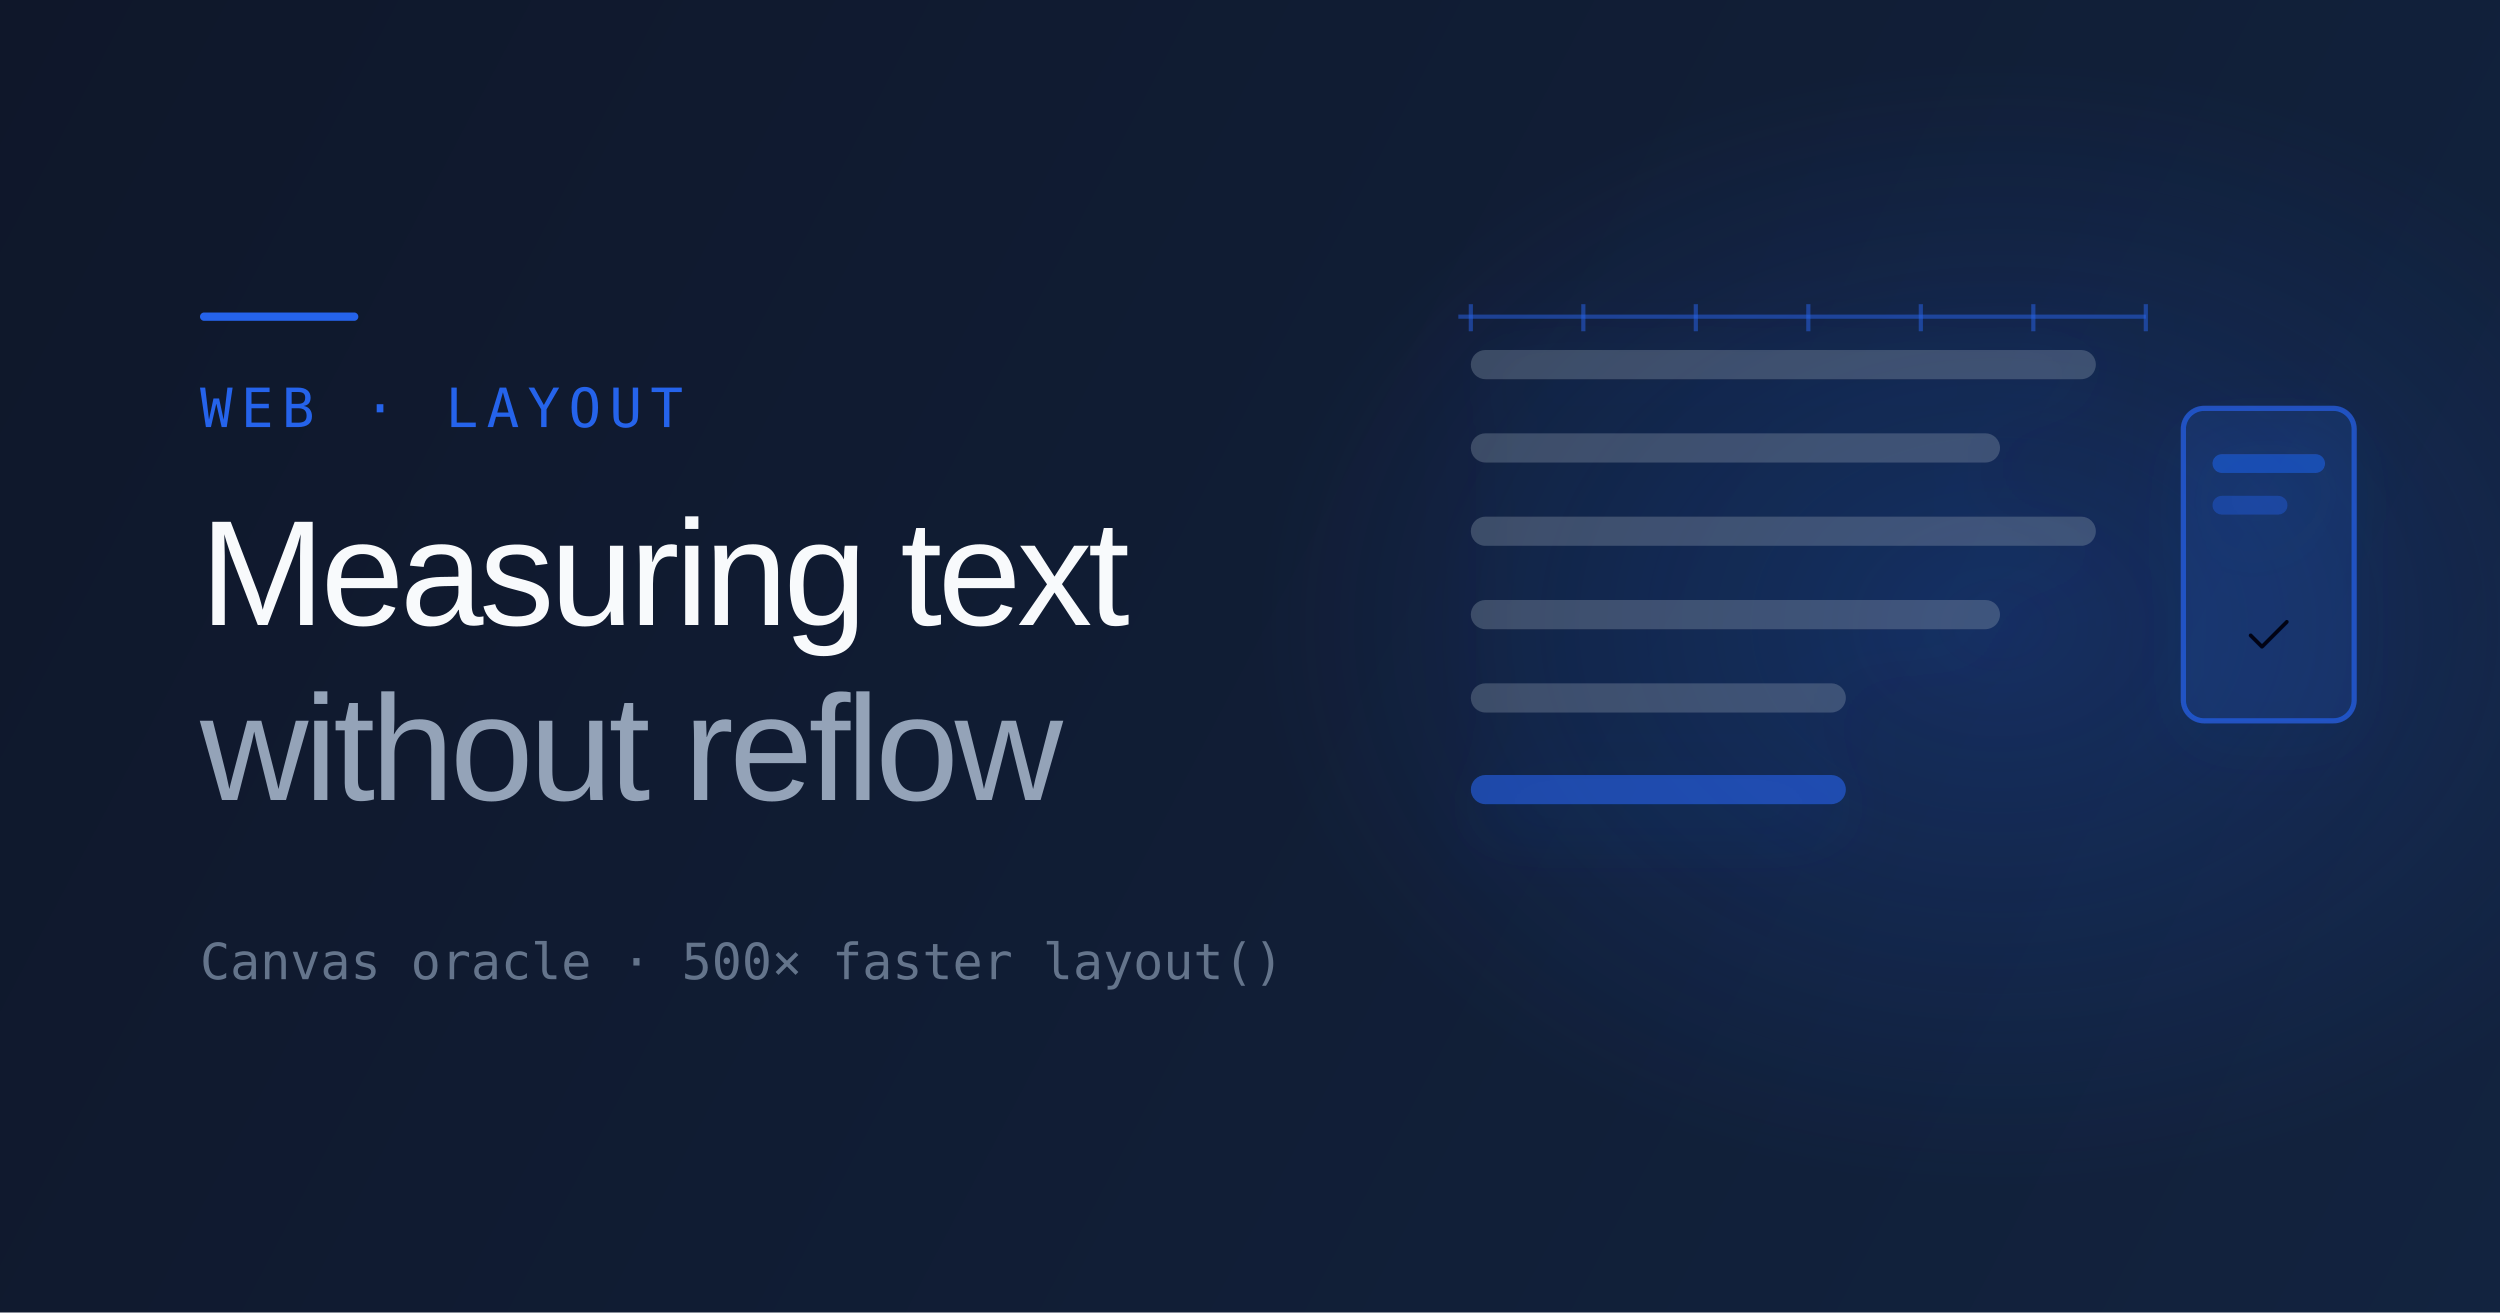
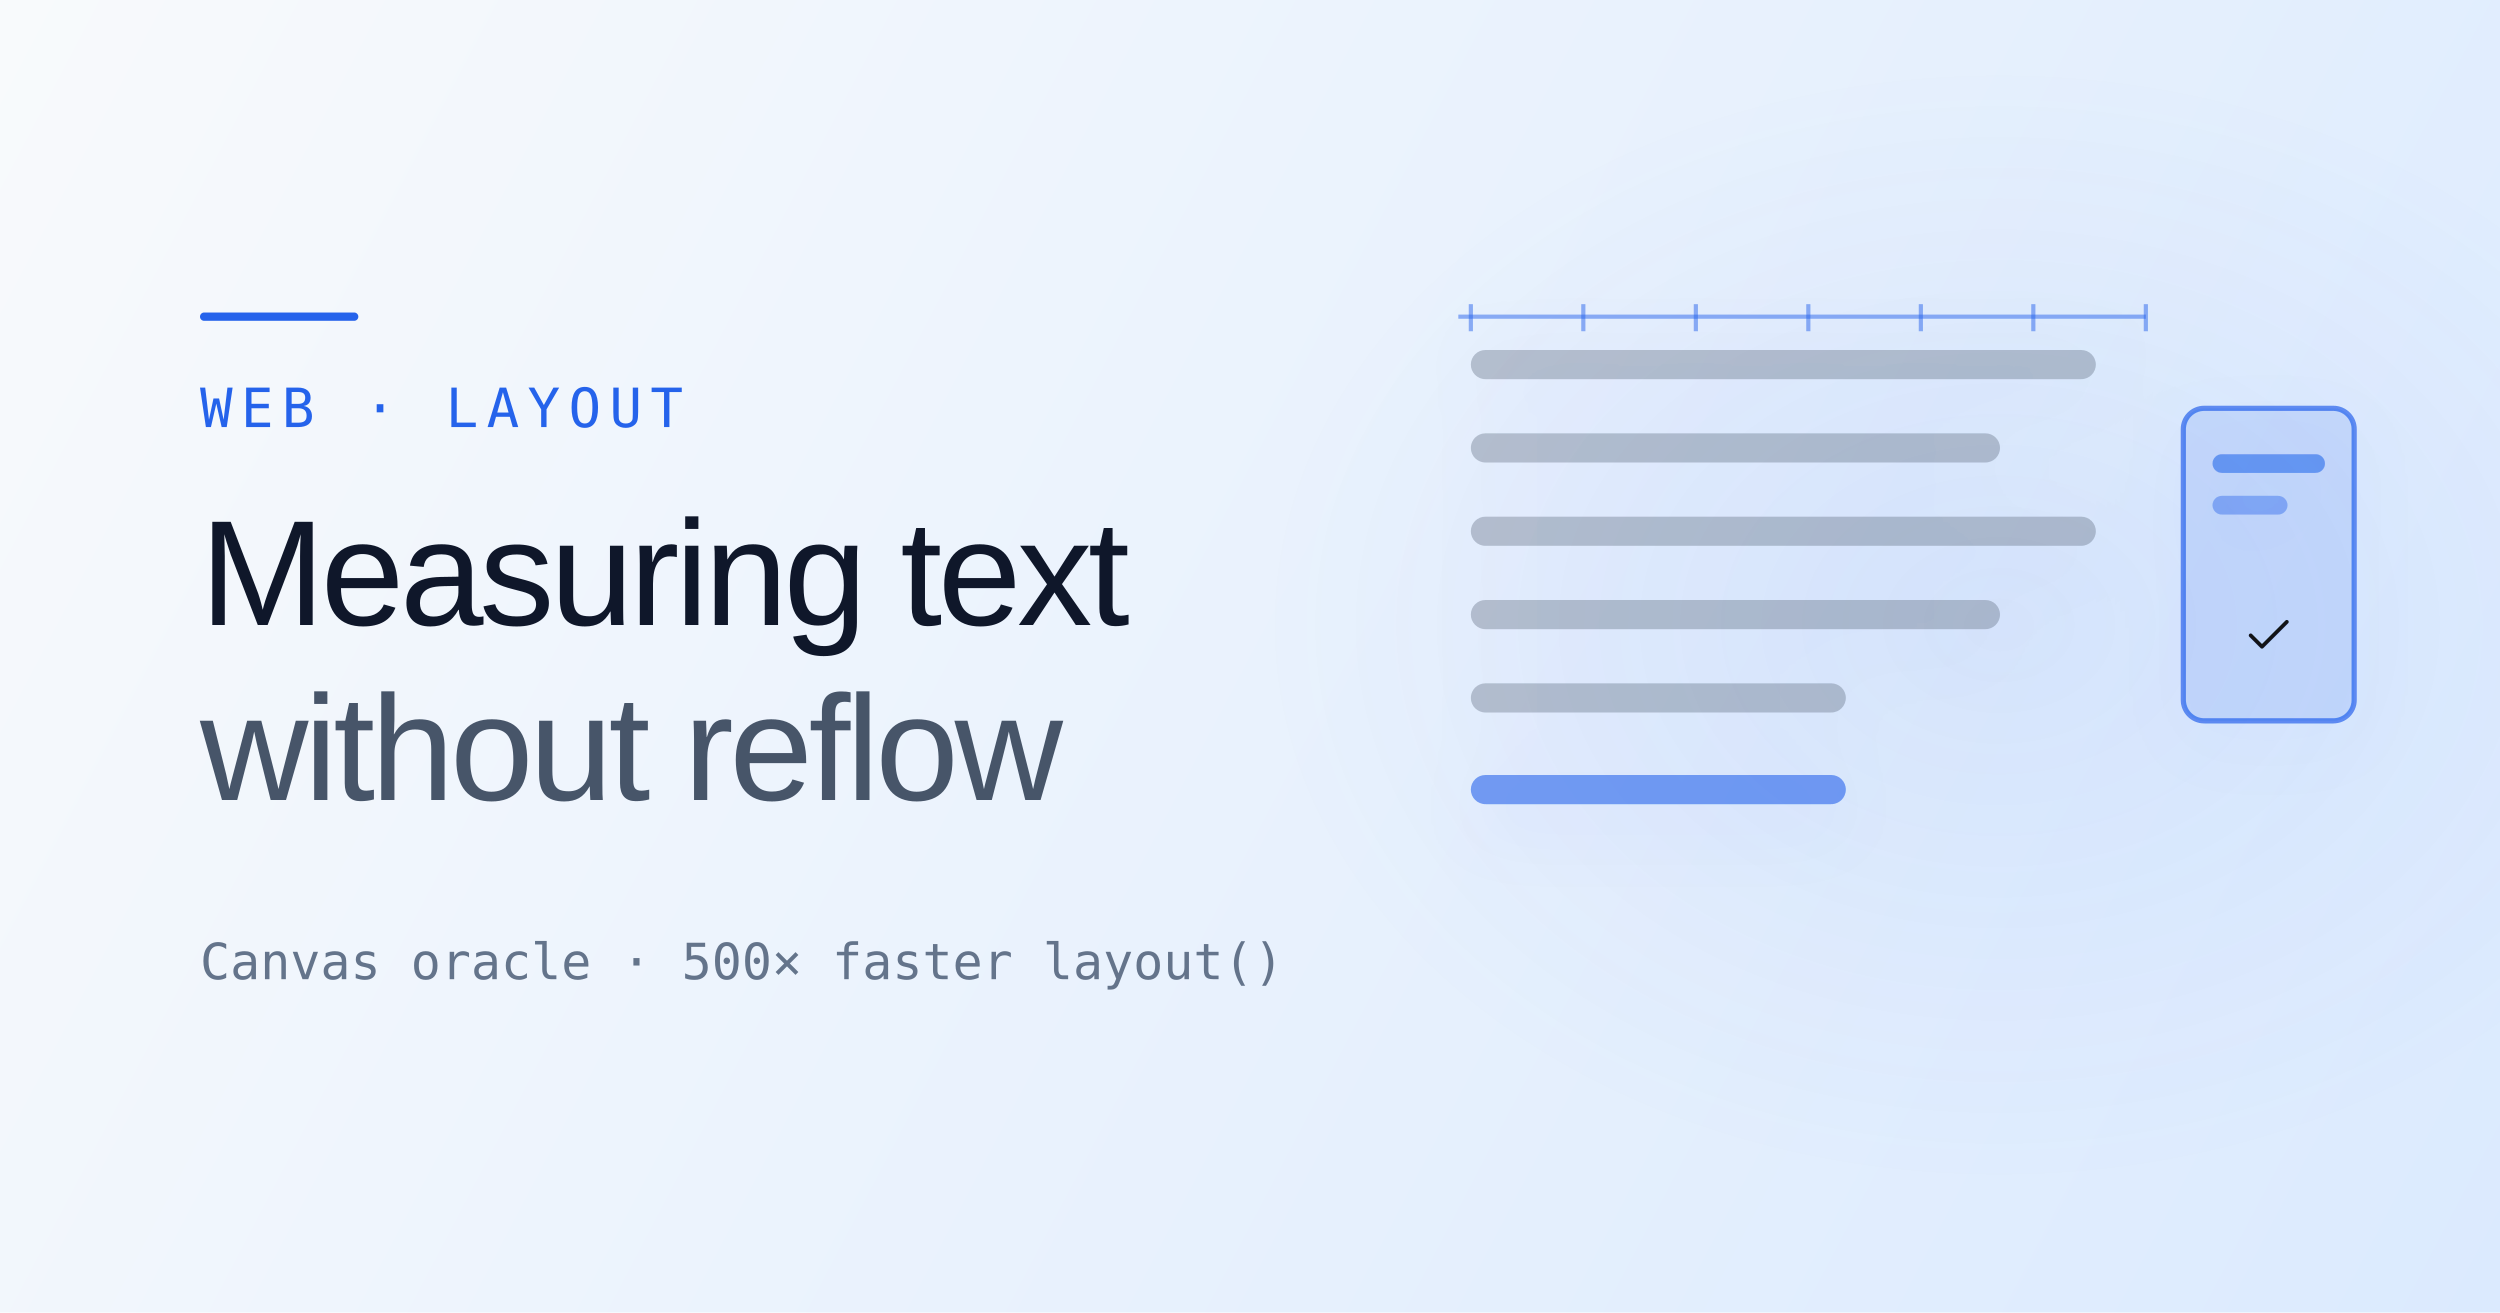
<svg xmlns="http://www.w3.org/2000/svg" viewBox="0 0 1200 630" fill="none" role="img" aria-label="Pretext banner — measuring text without reflow.">
  <defs>
-     <linearGradient id="bg-pretext-dark" x1="0" y1="0" x2="1200" y2="630" gradientUnits="userSpaceOnUse">
-       <stop offset="0%" stop-color="#0F172A" />
-       <stop offset="100%" stop-color="#12233F" />
+     <linearGradient id="bg-pretext-light" x1="0" y1="0" x2="1200" y2="630" gradientUnits="userSpaceOnUse">
+       <stop offset="0%" stop-color="#F8FAFC" />
+       <stop offset="100%" stop-color="#DBEAFE" />
    </linearGradient>
-     <radialGradient id="glow-pretext-dark" cx="50%" cy="50%" r="50%">
-       <stop offset="0%" stop-color="#2563EB" stop-opacity="0.22" />
+     <radialGradient id="glow-pretext-light" cx="50%" cy="50%" r="50%">
+       <stop offset="0%" stop-color="#2563EB" stop-opacity="0.072" />
      <stop offset="100%" stop-color="#2563EB" stop-opacity="0" />
    </radialGradient>
-     <filter id="lift-pretext-dark" x="-30%" y="-30%" width="160%" height="160%">
-       <feDropShadow dx="0" dy="10" stdDeviation="18" flood-color="#2563EB" flood-opacity="0.275" />
+     <filter id="lift-pretext-light" x="-30%" y="-30%" width="160%" height="160%">
+       <feDropShadow dx="0" dy="10" stdDeviation="18" flood-color="#2563EB" flood-opacity="0.09" />
    </filter>
  </defs>
-   <rect width="1200" height="630" fill="url(#bg-pretext-dark)" />
-   <ellipse cx="960" cy="300" rx="360" ry="270" fill="url(#glow-pretext-dark)" />
-   <g filter="url(#lift-pretext-dark)">
-     <rect x="706" y="168" width="300" height="14" rx="7" fill="#94A3B8" opacity="0.32" />
-     <rect x="706" y="208" width="254" height="14" rx="7" fill="#94A3B8" opacity="0.32" />
-     <rect x="706" y="248" width="300" height="14" rx="7" fill="#94A3B8" opacity="0.32" />
-     <rect x="706" y="288" width="254" height="14" rx="7" fill="#94A3B8" opacity="0.32" />
-     <rect x="706" y="328" width="180" height="14" rx="7" fill="#94A3B8" opacity="0.32" />
+   <rect width="1200" height="630" fill="url(#bg-pretext-light)" />
+   <ellipse cx="960" cy="300" rx="360" ry="270" fill="url(#glow-pretext-light)" />
+   <g filter="url(#lift-pretext-light)">
+     <rect x="706" y="168" width="300" height="14" rx="7" fill="#475569" opacity="0.32" />
+     <rect x="706" y="208" width="254" height="14" rx="7" fill="#475569" opacity="0.32" />
+     <rect x="706" y="248" width="300" height="14" rx="7" fill="#475569" opacity="0.32" />
+     <rect x="706" y="288" width="254" height="14" rx="7" fill="#475569" opacity="0.32" />
+     <rect x="706" y="328" width="180" height="14" rx="7" fill="#475569" opacity="0.32" />
    <path d="M700 152 H1030" stroke="#2563EB" stroke-width="2" opacity="0.5" />
    <path d="M706 146 v13" stroke="#2563EB" stroke-width="2" opacity="0.5" />
    <path d="M760 146 v13" stroke="#2563EB" stroke-width="2" opacity="0.5" />
    <path d="M814 146 v13" stroke="#2563EB" stroke-width="2" opacity="0.5" />
    <path d="M868 146 v13" stroke="#2563EB" stroke-width="2" opacity="0.5" />
    <path d="M922 146 v13" stroke="#2563EB" stroke-width="2" opacity="0.5" />
    <path d="M976 146 v13" stroke="#2563EB" stroke-width="2" opacity="0.5" />
    <path d="M1030 146 v13" stroke="#2563EB" stroke-width="2" opacity="0.5" />
    <rect x="1048" y="196" width="82" height="150" rx="10" fill="#2563EB" opacity="0.14" />
    <rect x="1048" y="196" width="82" height="150" rx="10" fill="none" stroke="#2563EB" stroke-width="2.5" opacity="0.7" />
    <rect x="1062" y="218" width="54" height="9" rx="4.5" fill="#2563EB" opacity="0.55" />
    <rect x="1062" y="238" width="36" height="9" rx="4.5" fill="#2563EB" opacity="0.4" />
    <g transform="translate(1076 292) scale(1.083333)" opacity="0.9" fill="none" stroke="#2563EB" stroke-width="1.57" stroke-linecap="round" stroke-linejoin="round">
      <path fill="none" stroke="currentColor" stroke-linecap="round" stroke-linejoin="round" stroke-width="1.7" d="M20 6L9 17l-5-5" />
    </g>
    <rect x="706" y="372" width="180" height="14" rx="7" fill="#2563EB" opacity="0.6" />
  </g>
  <rect x="96" y="150" width="76" height="4" rx="2" fill="#2563EB" />
  <text x="96" y="205" font-family="'IBM Plex Mono',ui-monospace,monospace" font-size="26" letter-spacing="4" fill="#2563EB">WEB · LAYOUT</text>
-   <text x="96" y="300" font-family="Switzer,'Helvetica Neue',Arial,sans-serif" font-size="72" font-weight="500" letter-spacing="-2" fill="#F8FAFC">Measuring text</text>
-   <text x="96" y="384" font-family="Switzer,'Helvetica Neue',Arial,sans-serif" font-size="72" font-weight="500" letter-spacing="-2" fill="#94A3B8">without reflow</text>
+   <text x="96" y="300" font-family="Switzer,'Helvetica Neue',Arial,sans-serif" font-size="72" font-weight="500" letter-spacing="-2" fill="#0F172A">Measuring text</text>
+   <text x="96" y="384" font-family="Switzer,'Helvetica Neue',Arial,sans-serif" font-size="72" font-weight="500" letter-spacing="-2" fill="#475569">without reflow</text>
  <text x="96" y="470" font-family="'IBM Plex Mono',ui-monospace,monospace" font-size="24" fill="#64748B">Canvas oracle · 500× faster layout()</text>
</svg>
